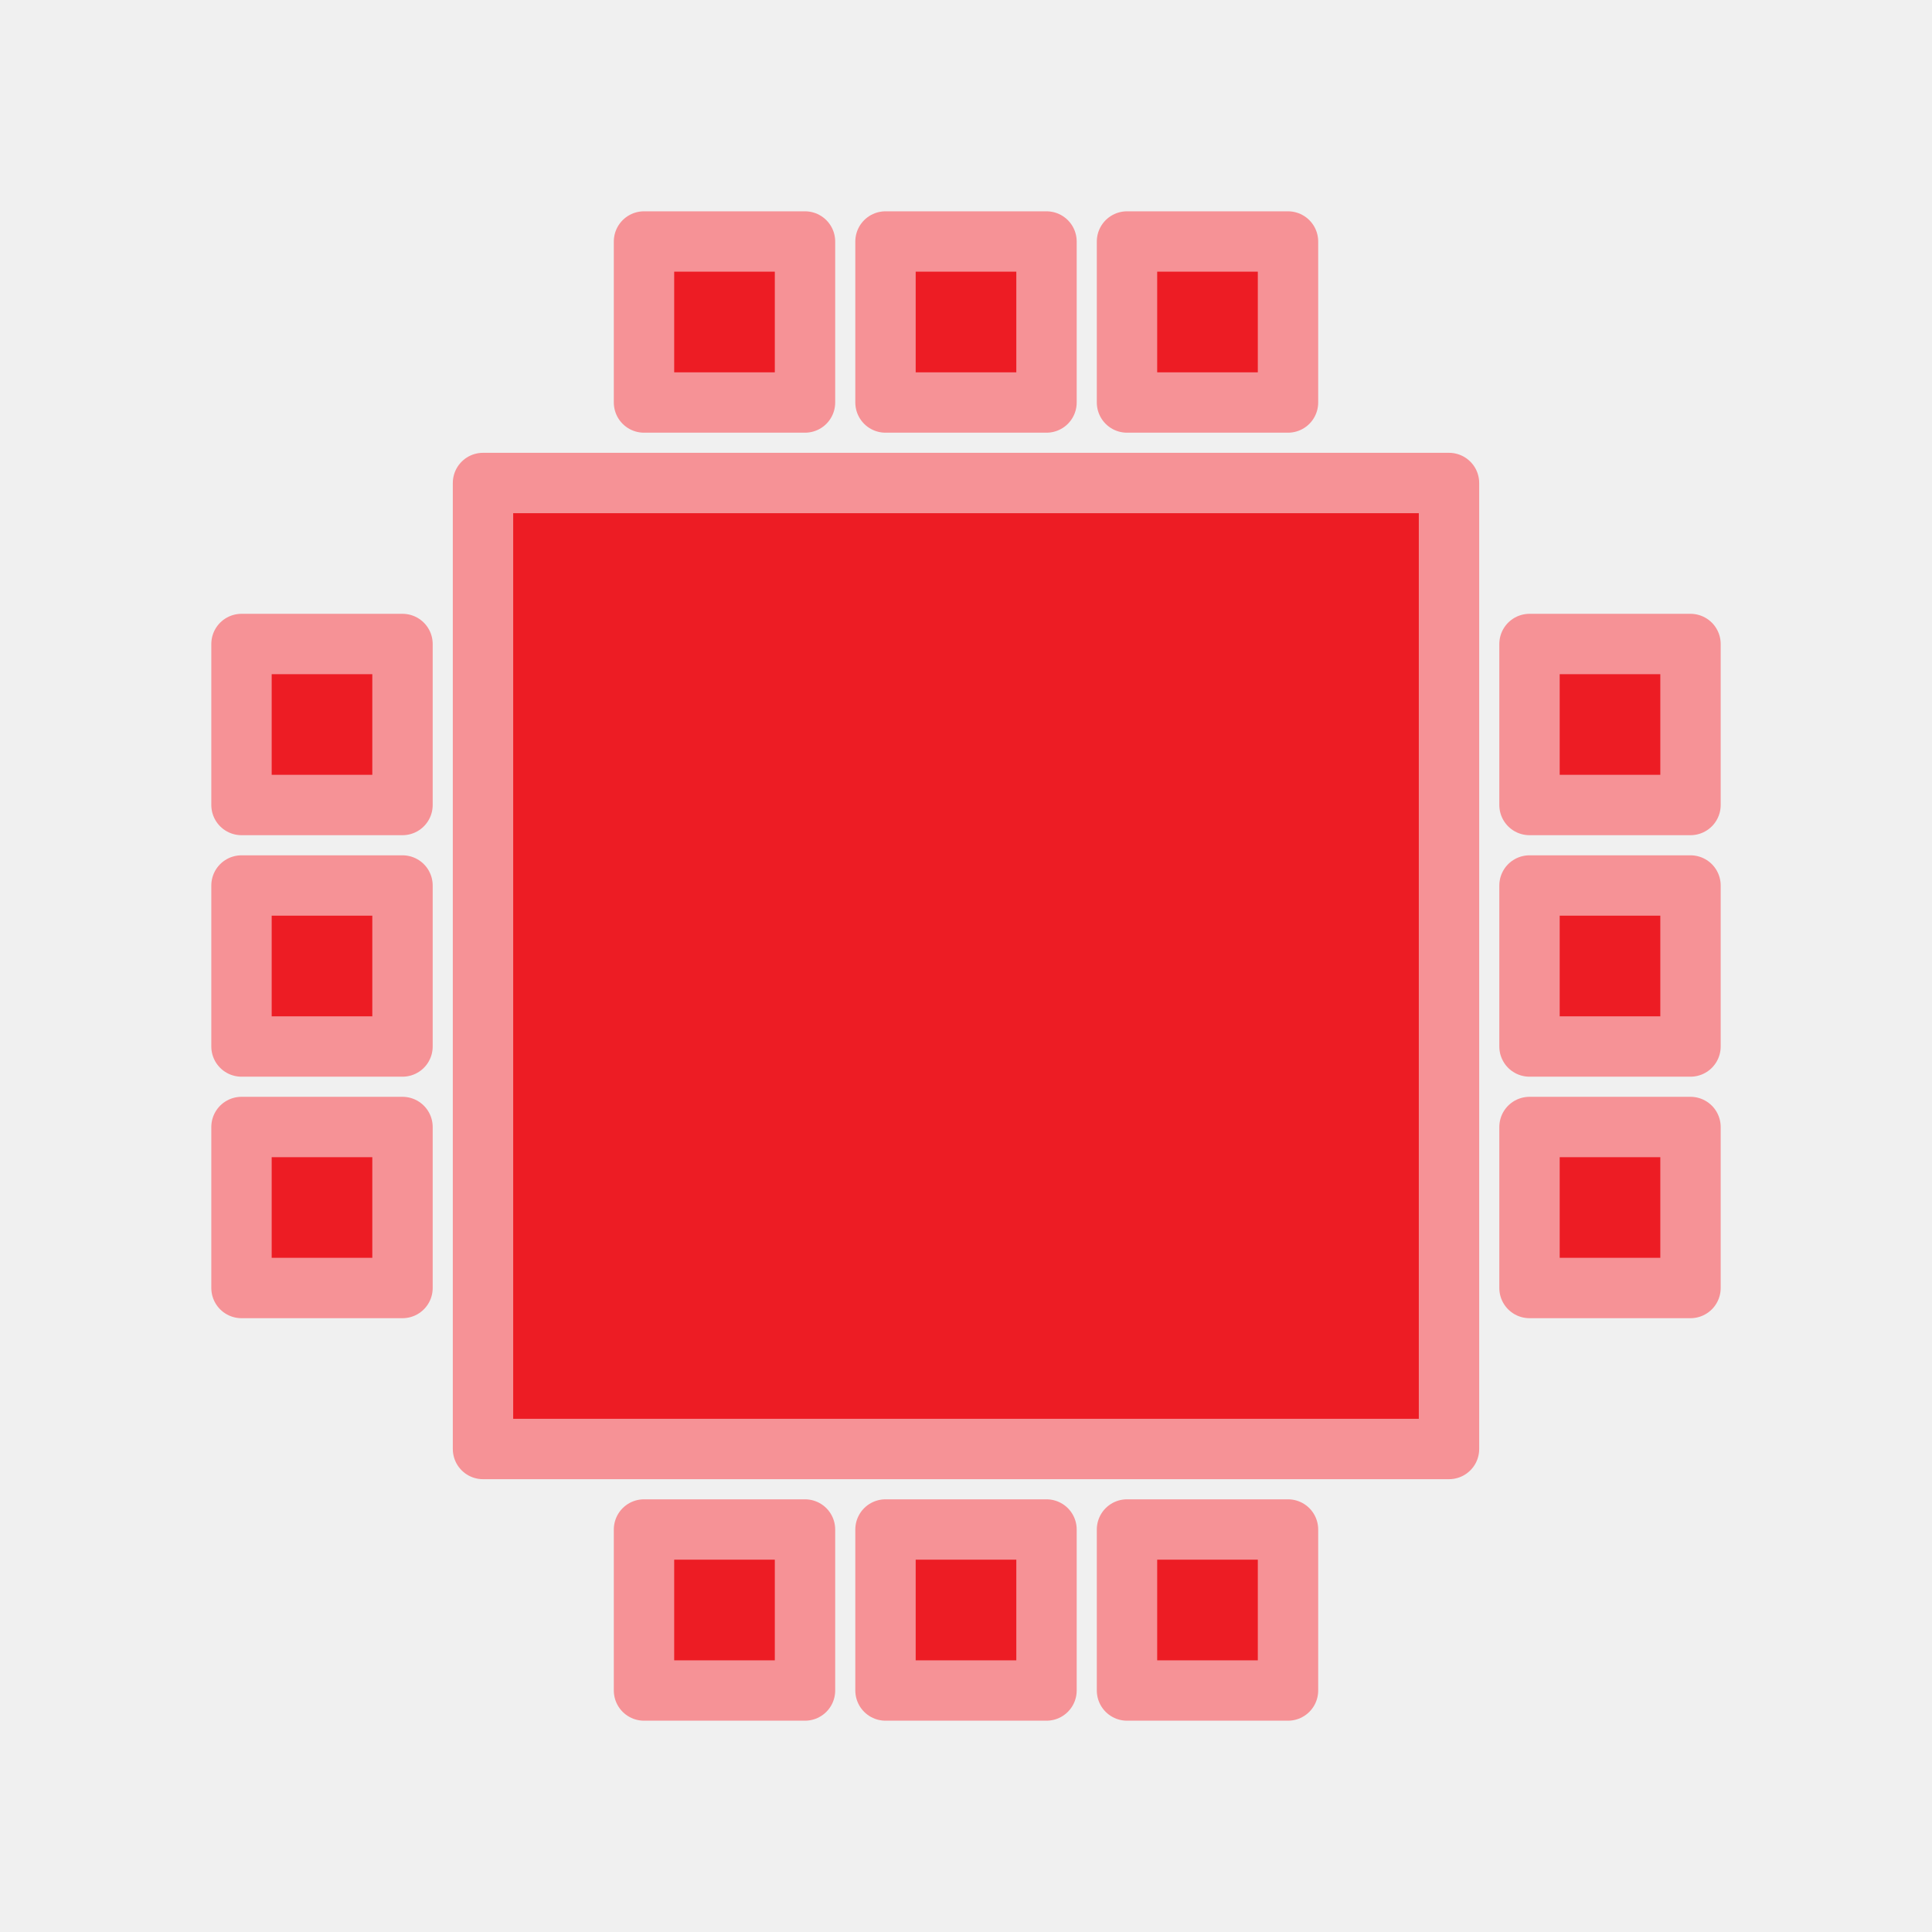
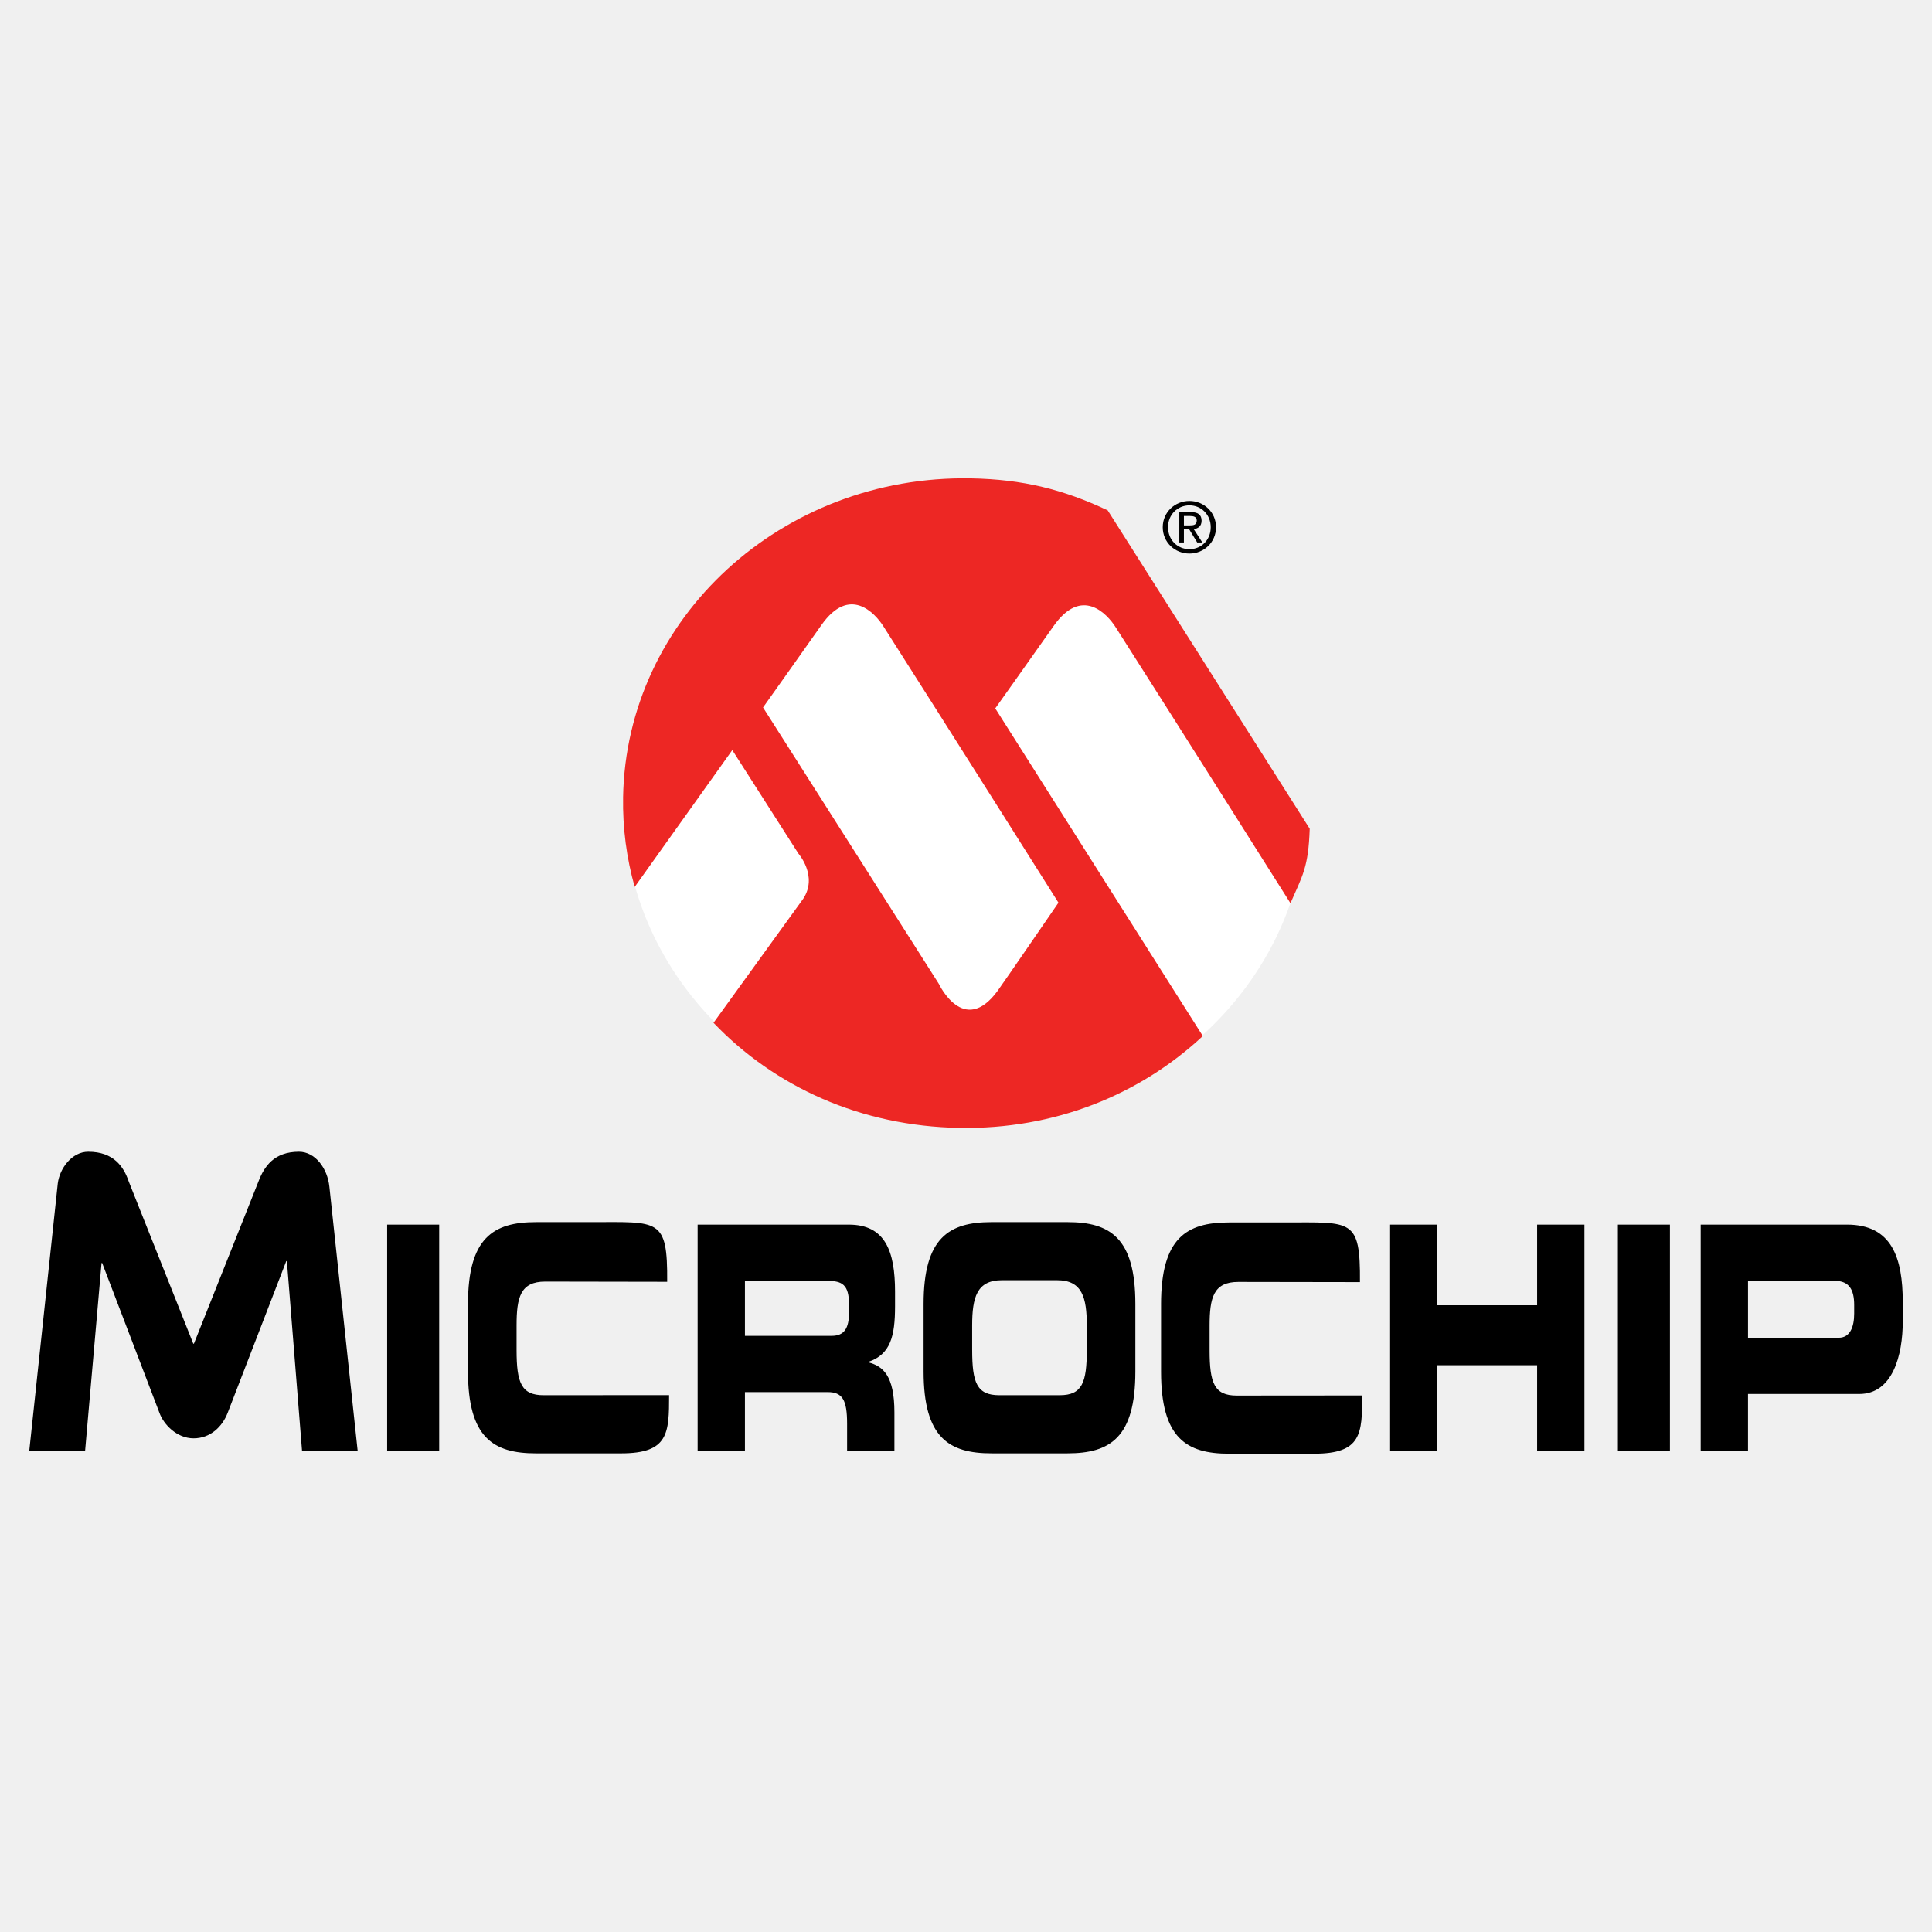
- <svg xmlns="http://www.w3.org/2000/svg" viewBox="0 0 24 24" role="img" aria-label="Microchip (PIC / AVR)">
-   <style>@keyframes tss_microchip_fl{0%{fill-opacity:0.28}36%,84%{fill-opacity:1}100%{fill-opacity:0.28}}.tss_microchip_fl{animation:tss_microchip_fl 3.6s cubic-bezier(0.22,1,0.36,1) infinite}@keyframes tss_microchip_sp0{0%,0%{stroke-dashoffset:100;stroke-opacity:1}30%,78%{stroke-dashoffset:0;stroke-opacity:0.25}100%{stroke-dashoffset:-100;stroke-opacity:1}}.tss_microchip_sp0{stroke-dasharray:100;animation:tss_microchip_sp0 3.6s cubic-bezier(0.22,1,0.36,1) infinite}@keyframes tss_microchip_sp1{0%,6%{stroke-dashoffset:100;stroke-opacity:1}35%,78%{stroke-dashoffset:0;stroke-opacity:0.25}100%{stroke-dashoffset:-100;stroke-opacity:1}}.tss_microchip_sp1{stroke-dasharray:100;animation:tss_microchip_sp1 3.6s cubic-bezier(0.22,1,0.36,1) infinite}@keyframes tss_microchip_sp2{0%,12%{stroke-dashoffset:100;stroke-opacity:1}40%,78%{stroke-dashoffset:0;stroke-opacity:0.25}100%{stroke-dashoffset:-100;stroke-opacity:1}}.tss_microchip_sp2{stroke-dasharray:100;animation:tss_microchip_sp2 3.6s cubic-bezier(0.22,1,0.36,1) infinite}@keyframes tss_microchip_sp3{0%,18%{stroke-dashoffset:100;stroke-opacity:1}44%,78%{stroke-dashoffset:0;stroke-opacity:0.25}100%{stroke-dashoffset:-100;stroke-opacity:1}}.tss_microchip_sp3{stroke-dasharray:100;animation:tss_microchip_sp3 3.6s cubic-bezier(0.22,1,0.36,1) infinite}@media (prefers-reduced-motion: reduce){.tss_microchip_fl{animation:none!important;fill-opacity:1!important}.tss_microchip_sp0{animation:none!important;stroke-dashoffset:0!important;stroke-opacity:0!important}.tss_microchip_sp1{animation:none!important;stroke-dashoffset:0!important;stroke-opacity:0!important}.tss_microchip_sp2{animation:none!important;stroke-dashoffset:0!important;stroke-opacity:0!important}.tss_microchip_sp3{animation:none!important;stroke-dashoffset:0!important;stroke-opacity:0!important}}</style>
-   <path class="tss_microchip_fl" fill="#ED1C24" fill-rule="evenodd" d="M6 6h12v12H6V6zm-3 2h2v2H3V8zm0 3h2v2H3v-2zm0 3h2v2H3v-2zm16-6h2v2h-2V8zm0 3h2v2h-2v-2zm0 3h2v2h-2v-2zM8 3h2v2H8V3zm3 0h2v2h-2V3zm3 0h2v2h-2V3zM8 19h2v2H8v-2zm3 0h2v2h-2v-2zm3 0h2v2h-2v-2z" />
-   <path class="tss_microchip_sp0" pathLength="100" fill="none" stroke="#F69296" stroke-width="0.75" stroke-linecap="round" stroke-linejoin="round" d="M6 6 h12 v12 H6 V6 Z M3 8 h2 v2 H3 V8 Z M3 11 h2 v2 H3 v-2 Z M3 14 h2 v2 H3 v-2 Z" />
-   <path class="tss_microchip_sp1" pathLength="100" fill="none" stroke="#F69296" stroke-width="0.75" stroke-linecap="round" stroke-linejoin="round" d="M19 8 h2 v2 h-2 V8 Z M19 11 h2 v2 h-2 v-2 Z M19 14 h2 v2 h-2 v-2 Z M8 3 h2 v2 H8 V3 Z" />
-   <path class="tss_microchip_sp2" pathLength="100" fill="none" stroke="#F69296" stroke-width="0.75" stroke-linecap="round" stroke-linejoin="round" d="M11 3 h2 v2 h-2 V3 Z M14 3 h2 v2 h-2 V3 Z M8 19 h2 v2 H8 v-2 Z M11 19 h2 v2 h-2 v-2 Z" />
-   <path class="tss_microchip_sp3" pathLength="100" fill="none" stroke="#F69296" stroke-width="0.75" stroke-linecap="round" stroke-linejoin="round" d="M14 19 h2 v2 h-2 v-2 Z" />
+ <svg xmlns="http://www.w3.org/2000/svg" viewBox="0 0 128 128" role="img" aria-label="Microchip">
+   <style>@keyframes tss_microchip_in_disc{0%{opacity:0}12%,100%{opacity:1}}@keyframes tss_microchip_in_m{0%,10%{opacity:0;transform:translate(-5px,5px)}24%,100%{opacity:1;transform:translate(0,0)}}@keyframes tss_microchip_in_word{0%,24%{opacity:0}34%,100%{opacity:1}}.tss_microchip_in_disc{animation:tss_microchip_in_disc 8s ease-out infinite}.tss_microchip_in_m{animation:tss_microchip_in_m 8s ease-out infinite}.tss_microchip_in_word{animation:tss_microchip_in_word 8s ease-out infinite}@media (prefers-reduced-motion: reduce){.tss_microchip_in_disc,.tss_microchip_in_m,.tss_microchip_in_word{animation:none!important;opacity:1!important;transform:none!important}}</style>
+   <g transform="translate(1.93872,31.68794) scale(0.74778)">
+     <path class="tss_microchip_in_m" fill="#ffffff" fill-rule="nonzero" d="M 91.787,1.442 C 88.987,0.638 86.019,0.202 82.941,0.202 c -16.732,0 -30.296,12.788 -30.296,28.563 0,15.775 13.564,28.563 30.296,28.563 15.375,0 28.065,-10.801 30.024,-24.791 L 91.787,1.442" />
+     <path class="tss_microchip_in_disc" fill="#ed2724" fill-rule="nonzero" d="M 95.548,2.84 C 91.649,1 88.044,0.086 83.404,0.005 66.677,-0.286 52.892,12.361 52.613,28.252 c -0.047,2.752 0.312,5.42 1.028,7.953 l 8.647,-12.123 5.855,9.164 c 0,0 1.759,1.995 0.425,4.012 -0.084,0.127 -7.944,10.984 -7.944,10.984 5.429,5.688 13.067,9.16 21.776,9.312 8.451,0.148 15.993,-2.933 21.577,-8.139 L 85.587,20.386 c 0,0 2.9,-4.071 5.168,-7.296 2.499,-3.551 4.747,-1.072 5.496,0.103 5.392,8.453 15.511,24.489 15.511,24.489 l 0.005,-0.093 c 1.037,-2.385 1.568,-3.107 1.68,-6.54 z M 91.185,37.601 c 0,0 -4.896,7.139 -5.397,7.82 -2.995,4.069 -5.199,-0.628 -5.199,-0.628 L 65.012,20.304 c 0,0 2.9,-4.068 5.168,-7.295 2.497,-3.551 4.745,-1.072 5.495,0.103 5.392,8.453 15.511,24.489 15.511,24.489" />
+     <path class="tss_microchip_in_word" fill="#000000" fill-rule="nonzero" d="m 100.275,73.186 c 0,-5.871 2.245,-7.255 6.021,-7.255 h 4.927 c 5.965,0 6.715,-0.388 6.676,5.288 l -10.779,-0.017 c -2.208,0 -2.543,1.401 -2.543,3.893 v 2.159 c 0,2.908 0.416,4.016 2.399,4.016 l 11.119,-0.009 c 0,3.377 -0.044,5.16 -4.253,5.16 h -7.545 c -3.776,0 -6.021,-1.385 -6.021,-7.256 v -5.979 m 60.768,-7.063 H 148.088 v 20.044 h 4.191 v -5.037 h 9.859 c 2.963,0 3.851,-3.435 3.851,-6.423 v -1.717 c 0,-3.932 -0.963,-6.867 -4.945,-6.867 m 0.641,7.891 c 0,1.191 -0.377,2.132 -1.36,2.132 h -8.045 v -5.04 h 7.688 c 1.264,0 1.717,0.776 1.717,2.133 v 0.775 m -41.115,-7.891 h 4.189 v 7.144 h 8.836 v -7.144 h 4.191 v 20.044 h -4.191 v -7.585 h -8.836 v 7.585 h -4.189 z m -41.333,7.032 c 0,-5.869 2.245,-7.253 6.021,-7.253 h 6.72 c 3.776,0 6.021,1.384 6.021,7.253 v 5.979 c 0,5.871 -2.245,7.256 -6.021,7.256 h -6.72 c -3.776,0 -6.021,-1.385 -6.021,-7.256 z m 4.304,4.071 c 0,2.905 0.416,4.013 2.397,4.013 h 5.361 c 1.983,0 2.397,-1.108 2.397,-4.013 v -2.16 c 0,-2.493 -0.415,-4.015 -2.624,-4.015 h -4.908 c -2.208,0 -2.624,1.521 -2.624,4.015 v 2.16 m -6.832,-3.876 v -1.273 c 0,-3.6 -0.868,-5.953 -4.096,-5.953 H 59.217 v 20.045 h 4.191 v -5.205 h 7.336 c 1.303,0 1.716,0.693 1.716,2.797 v 2.408 h 4.192 v -3.405 c 0,-3.295 -1.039,-4.097 -2.284,-4.431 v -0.055 c 1.925,-0.665 2.34,-2.244 2.34,-4.928 m -4.077,0.527 c 0,1.439 -0.415,2.103 -1.548,2.103 h -7.675 v -4.872 h 7.297 c 1.321,0 1.925,0.332 1.925,2.104 v 0.665 m -33.759,-0.721 c 0,-5.869 2.247,-7.253 6.021,-7.253 h 4.927 c 5.965,0 6.74,-0.388 6.701,5.288 l -10.804,-0.019 c -2.208,0 -2.541,1.401 -2.541,3.895 v 2.16 c 0,2.905 0.415,4.013 2.397,4.013 l 11.117,-0.008 c 0,3.377 -0.044,5.159 -4.253,5.159 h -7.544 c -3.775,0 -6.021,-1.385 -6.021,-7.256 v -5.979 m 101.88,13.012 h 4.611 v -20.044 h -4.611 z m -109.043,0 h 4.611 v -20.044 h -4.611 z m -7.54,0.004 -1.343,-16.815 h -0.055 l -5.185,13.427 c -0.48,1.251 -1.541,2.276 -3.029,2.276 -1.485,0 -2.663,-1.237 -3.028,-2.276 L 6.459,69.525 H 6.404 L 4.947,86.172 0,86.169 2.527,62.466 c 0.165,-1.309 1.239,-2.8 2.699,-2.8 2.237,0 3.133,1.309 3.579,2.617 l 5.727,14.393 h 0.055 l 5.727,-14.393 c 0.504,-1.308 1.371,-2.617 3.58,-2.617 1.459,0 2.532,1.491 2.697,3.105 l 2.504,23.397 -4.924,0.003" />
+     <path class="tss_microchip_in_word" fill="#000000" fill-rule="nonzero" d="m 100.425,4.333 c 0,-1.339 1.087,-2.324 2.368,-2.324 1.269,0 2.353,0.985 2.353,2.324 0,1.349 -1.084,2.335 -2.353,2.335 -1.281,0 -2.368,-0.985 -2.368,-2.335 m 2.368,1.947 c 1.055,0 1.885,-0.827 1.885,-1.947 0,-1.104 -0.831,-1.936 -1.885,-1.936 -1.067,0 -1.899,0.832 -1.899,1.936 0,1.12 0.832,1.947 1.899,1.947 m -0.493,-0.597 h -0.407 v -2.688 h 1.023 c 0.635,0 0.951,0.235 0.951,0.764 0,0.481 -0.303,0.692 -0.697,0.741 l 0.764,1.183 h -0.456 l -0.709,-1.165 h -0.468 z m 0.488,-1.509 c 0.344,0 0.651,-0.027 0.651,-0.44 0,-0.329 -0.301,-0.393 -0.585,-0.393 h -0.553 v 0.833 h 0.488" />
+   </g>
</svg>
